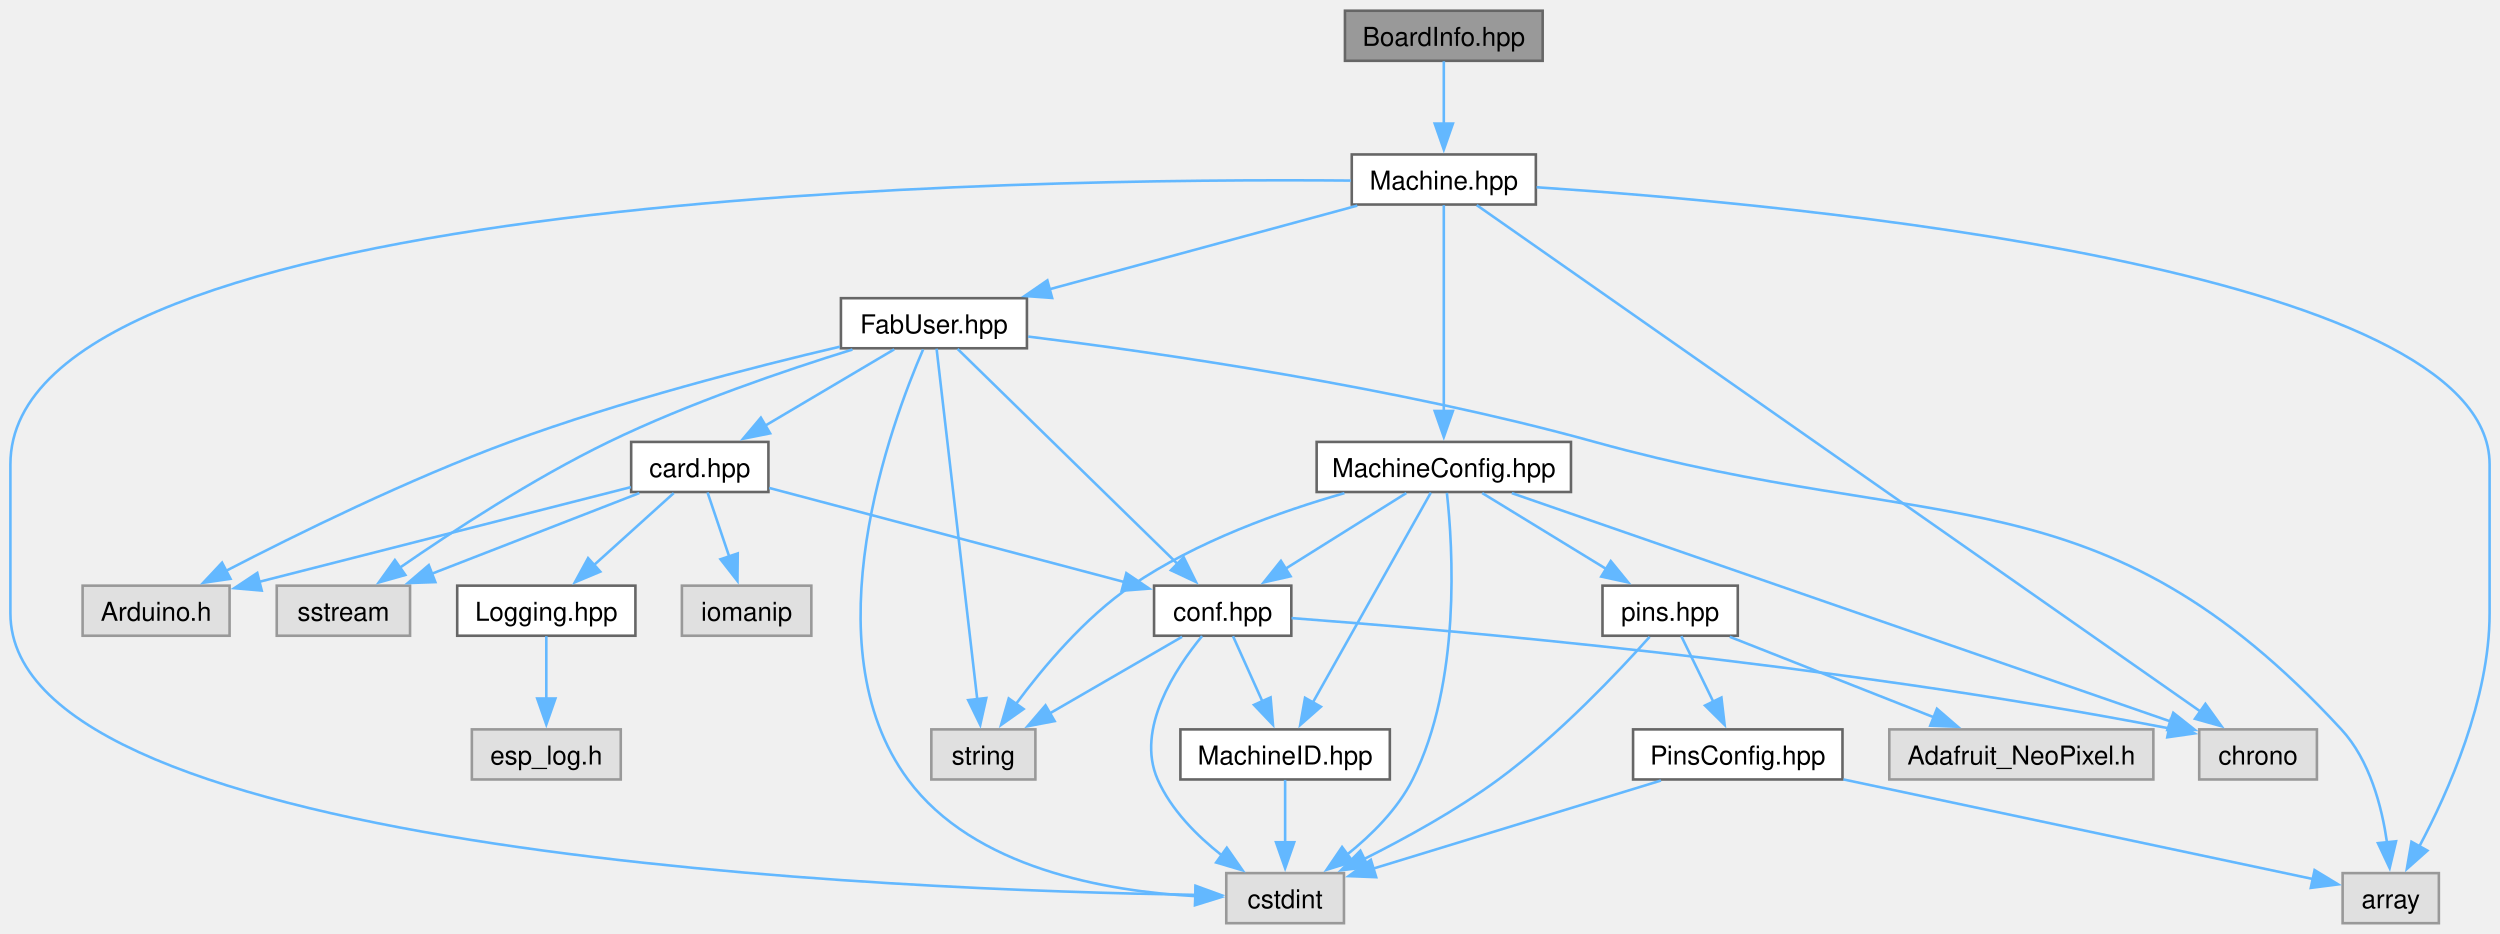
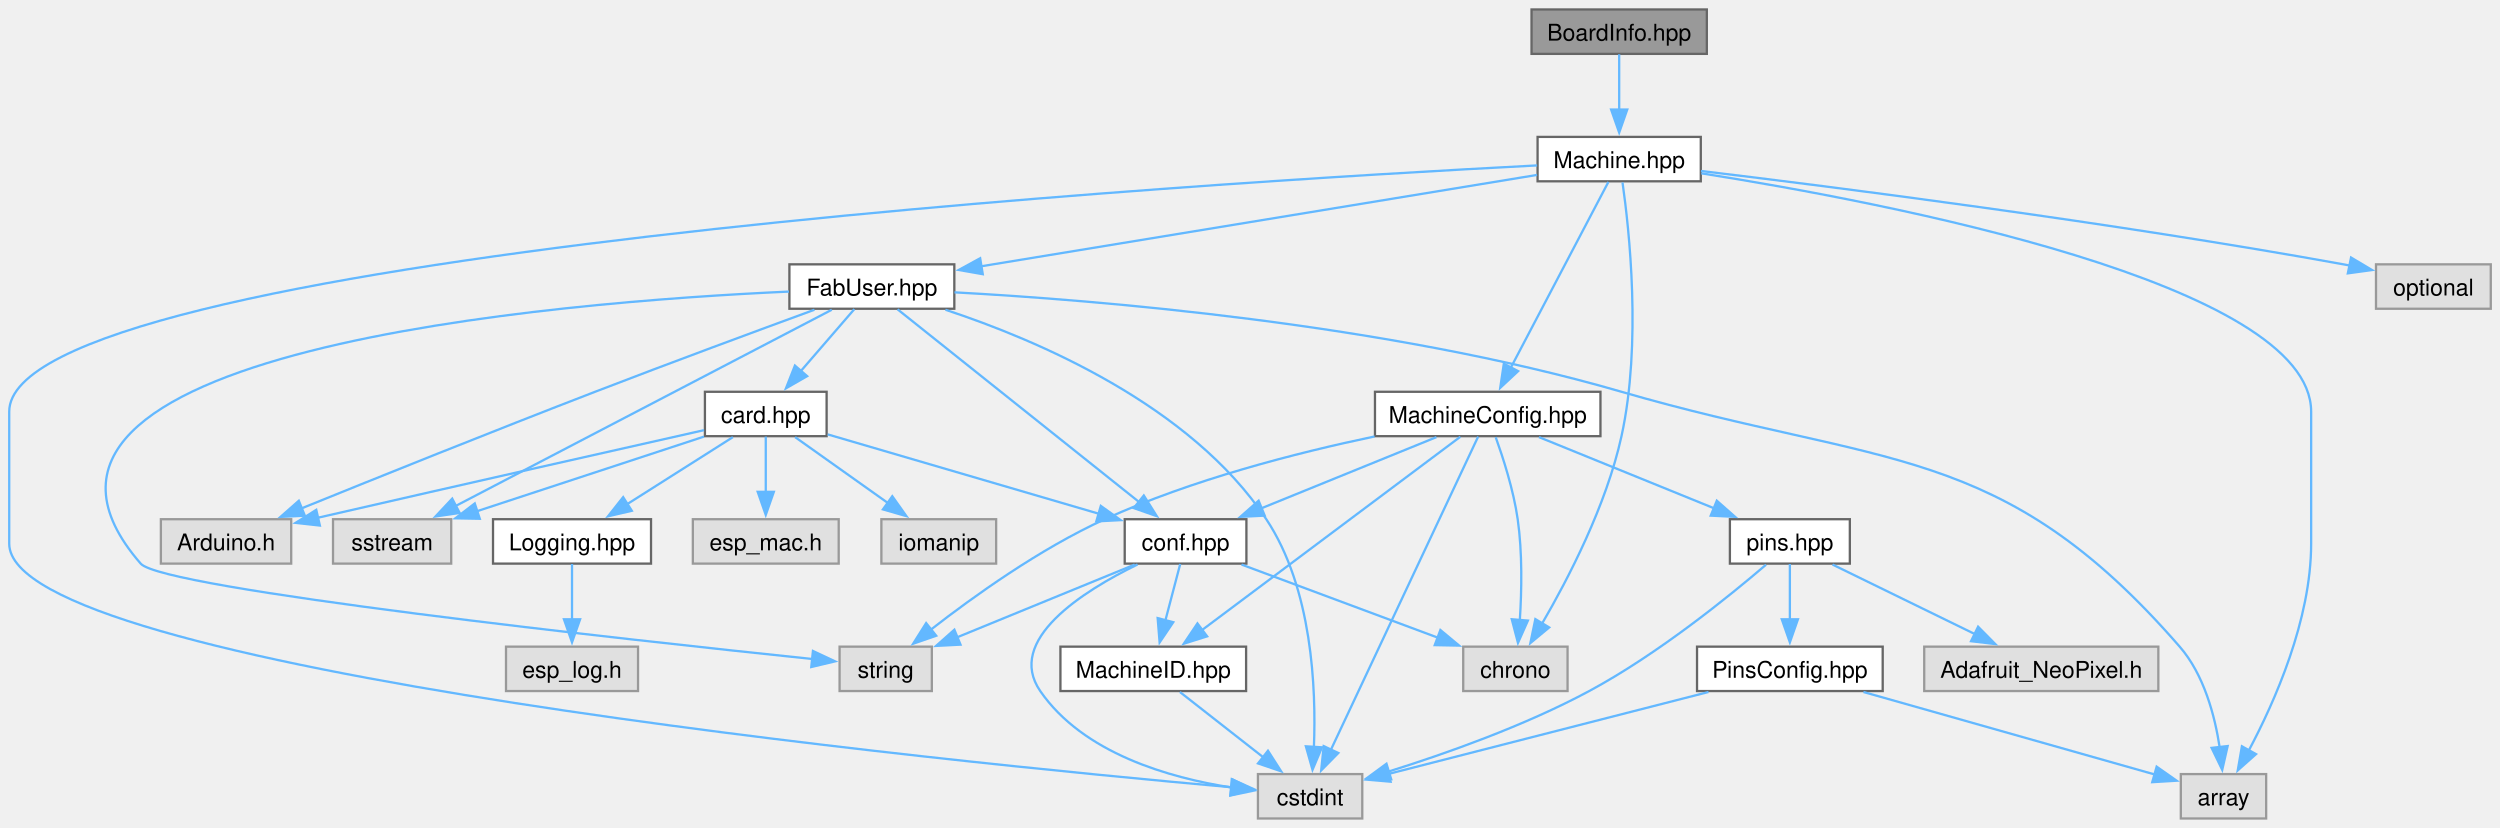
- <svg xmlns="http://www.w3.org/2000/svg" xmlns:xlink="http://www.w3.org/1999/xlink" width="961pt" height="359pt" viewBox="0.00 0.00 961.00 358.75">
+ <svg xmlns="http://www.w3.org/2000/svg" xmlns:xlink="http://www.w3.org/1999/xlink" width="1084pt" height="359pt" viewBox="0.00 0.00 1083.88 358.75">
  <g id="graph0" class="graph" transform="scale(1 1) rotate(0) translate(4 354.75)">
    <g id="Node000001" class="node">
      <g id="a_Node000001">
        <a xlink:title=" ">
-           <polygon fill="#999999" stroke="#666666" points="589,-350.75 513,-350.75 513,-331.5 589,-331.5 589,-350.75" />
-           <text text-anchor="middle" x="551" y="-337.25" font-family="Helvetica,sans-Serif" font-size="10.00">BoardInfo.hpp</text>
+           <polygon fill="#999999" stroke="#666666" points="736,-350.75 660,-350.75 660,-331.5 736,-331.5 736,-350.75" />
+           <text text-anchor="middle" x="698" y="-337.25" font-family="Helvetica,sans-Serif" font-size="10.00">BoardInfo.hpp</text>
        </a>
      </g>
    </g>
    <g id="Node000002" class="node">
      <g id="a_Node000002">
        <a xlink:href="_machine_8hpp.xhtml" target="_top" xlink:title=" ">
-           <polygon fill="white" stroke="#666666" points="586.38,-295.5 515.62,-295.5 515.62,-276.25 586.38,-276.25 586.38,-295.5" />
-           <text text-anchor="middle" x="551" y="-282" font-family="Helvetica,sans-Serif" font-size="10.00">Machine.hpp</text>
+           <polygon fill="white" stroke="#666666" points="733.38,-295.5 662.62,-295.5 662.62,-276.25 733.38,-276.25 733.38,-295.5" />
+           <text text-anchor="middle" x="698" y="-282" font-family="Helvetica,sans-Serif" font-size="10.00">Machine.hpp</text>
        </a>
      </g>
    </g>
    <g id="edge1_Node000001_Node000002" class="edge">
      <g id="a_edge1_Node000001_Node000002">
        <a xlink:title=" ">
-           <path fill="none" stroke="#63b8ff" d="M551,-331.33C551,-324.82 551,-315.67 551,-307.37" />
-           <polygon fill="#63b8ff" stroke="#63b8ff" points="554.5,-307.37 551,-297.37 547.5,-307.37 554.5,-307.37" />
+           <path fill="none" stroke="#63b8ff" d="M698,-331.33C698,-324.82 698,-315.67 698,-307.37" />
+           <polygon fill="#63b8ff" stroke="#63b8ff" points="701.5,-307.37 698,-297.37 694.5,-307.37 701.5,-307.37" />
        </a>
      </g>
    </g>
    <g id="Node000003" class="node">
      <g id="a_Node000003">
        <a xlink:href="_fab_user_8hpp.xhtml" target="_top" xlink:title=" ">
-           <polygon fill="white" stroke="#666666" points="390.75,-240.25 319.25,-240.25 319.25,-221 390.75,-221 390.75,-240.25" />
-           <text text-anchor="middle" x="355" y="-226.75" font-family="Helvetica,sans-Serif" font-size="10.00">FabUser.hpp</text>
+           <polygon fill="white" stroke="#666666" points="409.75,-240.25 338.25,-240.25 338.25,-221 409.75,-221 409.75,-240.25" />
+           <text text-anchor="middle" x="374" y="-226.75" font-family="Helvetica,sans-Serif" font-size="10.00">FabUser.hpp</text>
        </a>
      </g>
    </g>
    <g id="edge2_Node000002_Node000003" class="edge">
      <g id="a_edge2_Node000002_Node000003">
        <a xlink:title=" ">
-           <path fill="none" stroke="#63b8ff" d="M517.75,-275.84C485.09,-266.97 435.06,-253.37 399.09,-243.6" />
-           <polygon fill="#63b8ff" stroke="#63b8ff" points="400.44,-240.34 389.87,-241.1 398.6,-247.1 400.44,-240.34" />
+           <path fill="none" stroke="#63b8ff" d="M662.4,-279.02C603.78,-269.39 486.92,-250.18 421.38,-239.41" />
+           <polygon fill="#63b8ff" stroke="#63b8ff" points="422.08,-235.98 411.65,-237.81 420.95,-242.89 422.08,-235.98" />
        </a>
      </g>
    </g>
    <g id="Node000009" class="node">
      <g id="a_Node000009">
        <a xlink:title=" ">
-           <polygon fill="#e0e0e0" stroke="#999999" points="512.62,-19.25 467.38,-19.25 467.38,0 512.62,0 512.62,-19.25" />
-           <text text-anchor="middle" x="490" y="-5.75" font-family="Helvetica,sans-Serif" font-size="10.00">cstdint</text>
-         </a>
-       </g>
-     </g>
-     <g id="edge35_Node000002_Node000009" class="edge">
-       <g id="a_edge35_Node000002_Node000009">
-         <a xlink:title=" ">
-           <path fill="none" stroke="#63b8ff" d="M515.27,-285.46C393.17,-286.53 0,-281.79 0,-176.38 0,-176.38 0,-176.38 0,-119.12 0,-25.6 344.58,-12.63 455.82,-10.88" />
-           <polygon fill="#63b8ff" stroke="#63b8ff" points="455.56,-14.39 465.51,-10.75 455.46,-7.39 455.56,-14.39" />
+           <polygon fill="#e0e0e0" stroke="#999999" points="586.62,-19.25 541.38,-19.25 541.38,0 586.62,0 586.62,-19.25" />
+           <text text-anchor="middle" x="564" y="-5.75" font-family="Helvetica,sans-Serif" font-size="10.00">cstdint</text>
+         </a>
+       </g>
+     </g>
+     <g id="edge36_Node000002_Node000009" class="edge">
+       <g id="a_edge36_Node000002_Node000009">
+         <a xlink:title=" ">
+           <path fill="none" stroke="#63b8ff" d="M662.43,-283.14C520.19,-275.76 0,-244.13 0,-176.38 0,-176.38 0,-176.38 0,-119.12 0,-64.84 408.05,-24.41 529.99,-13.53" />
+           <polygon fill="#63b8ff" stroke="#63b8ff" points="530.03,-17.04 539.68,-12.68 529.42,-10.07 530.03,-17.04" />
        </a>
      </g>
    </g>
    <g id="Node000011" class="node">
      <g id="a_Node000011">
        <a xlink:title=" ">
-           <polygon fill="#e0e0e0" stroke="#999999" points="886.62,-74.5 841.38,-74.5 841.38,-55.25 886.62,-55.25 886.62,-74.5" />
-           <text text-anchor="middle" x="864" y="-61" font-family="Helvetica,sans-Serif" font-size="10.00">chrono</text>
-         </a>
-       </g>
-     </g>
-     <g id="edge34_Node000002_Node000011" class="edge">
-       <g id="a_edge34_Node000002_Node000011">
-         <a xlink:title=" ">
-           <path fill="none" stroke="#63b8ff" d="M563.66,-276.02C611.43,-242.59 781.19,-123.82 842.07,-81.22" />
-           <polygon fill="#63b8ff" stroke="#63b8ff" points="843.76,-84.31 849.94,-75.71 839.74,-78.57 843.76,-84.31" />
-         </a>
-       </g>
-     </g>
-     <g id="Node000015" class="node">
-       <g id="a_Node000015">
-         <a xlink:title=" ">
-           <polygon fill="#e0e0e0" stroke="#999999" points="933.5,-19.25 896.5,-19.25 896.5,0 933.5,0 933.5,-19.25" />
-           <text text-anchor="middle" x="915" y="-5.75" font-family="Helvetica,sans-Serif" font-size="10.00">array</text>
-         </a>
-       </g>
-     </g>
-     <g id="edge33_Node000002_Node000015" class="edge">
-       <g id="a_edge33_Node000002_Node000015">
-         <a xlink:title=" ">
-           <path fill="none" stroke="#63b8ff" d="M586.67,-282.89C685.06,-276.43 953,-251.92 953,-176.38 953,-176.38 953,-176.38 953,-119.12 953,-86.13 937.16,-50.51 925.93,-29.41" />
-           <polygon fill="#63b8ff" stroke="#63b8ff" points="929.1,-27.9 921.18,-20.86 922.98,-31.3 929.1,-27.9" />
+           <polygon fill="#e0e0e0" stroke="#999999" points="675.62,-74.5 630.38,-74.5 630.38,-55.25 675.62,-55.25 675.62,-74.5" />
+           <text text-anchor="middle" x="653" y="-61" font-family="Helvetica,sans-Serif" font-size="10.00">chrono</text>
+         </a>
+       </g>
+     </g>
+     <g id="edge35_Node000002_Node000011" class="edge">
+       <g id="a_edge35_Node000002_Node000011">
+         <a xlink:title=" ">
+           <path fill="none" stroke="#63b8ff" d="M699.44,-275.77C702.32,-255.64 707.81,-205.95 699,-165.75 692.41,-135.68 675.87,-103.87 664.53,-84.44" />
+           <polygon fill="#63b8ff" stroke="#63b8ff" points="667.65,-82.83 659.5,-76.06 661.65,-86.44 667.65,-82.83" />
        </a>
      </g>
    </g>
    <g id="Node000016" class="node">
      <g id="a_Node000016">
+         <a xlink:title=" ">
+           <polygon fill="#e0e0e0" stroke="#999999" points="978.5,-19.25 941.5,-19.25 941.5,0 978.5,0 978.5,-19.25" />
+           <text text-anchor="middle" x="960" y="-5.75" font-family="Helvetica,sans-Serif" font-size="10.00">array</text>
+         </a>
+       </g>
+     </g>
+     <g id="edge34_Node000002_Node000016" class="edge">
+       <g id="a_edge34_Node000002_Node000016">
+         <a xlink:title=" ">
+           <path fill="none" stroke="#63b8ff" d="M733.59,-279.71C813.06,-267.18 998,-232.04 998,-176.38 998,-176.38 998,-176.38 998,-119.12 998,-86.13 982.16,-50.51 970.93,-29.41" />
+           <polygon fill="#63b8ff" stroke="#63b8ff" points="974.1,-27.9 966.18,-20.86 967.98,-31.3 974.1,-27.9" />
+         </a>
+       </g>
+     </g>
+     <g id="Node000017" class="node">
+       <g id="a_Node000017">
        <a xlink:href="_machine_config_8hpp.xhtml" target="_top" xlink:title=" ">
-           <polygon fill="white" stroke="#666666" points="599.88,-185 502.12,-185 502.12,-165.75 599.88,-165.75 599.88,-185" />
-           <text text-anchor="middle" x="551" y="-171.5" font-family="Helvetica,sans-Serif" font-size="10.00">MachineConfig.hpp</text>
-         </a>
-       </g>
-     </g>
-     <g id="edge21_Node000002_Node000016" class="edge">
-       <g id="a_edge21_Node000002_Node000016">
-         <a xlink:title=" ">
-           <path fill="none" stroke="#63b8ff" d="M551,-276C551,-258.75 551,-220.33 551,-196.56" />
-           <polygon fill="#63b8ff" stroke="#63b8ff" points="554.5,-196.89 551,-186.89 547.5,-196.89 554.5,-196.89" />
+           <polygon fill="white" stroke="#666666" points="689.88,-185 592.12,-185 592.12,-165.75 689.88,-165.75 689.88,-185" />
+           <text text-anchor="middle" x="641" y="-171.5" font-family="Helvetica,sans-Serif" font-size="10.00">MachineConfig.hpp</text>
+         </a>
+       </g>
+     </g>
+     <g id="edge22_Node000002_Node000017" class="edge">
+       <g id="a_edge22_Node000002_Node000017">
+         <a xlink:title=" ">
+           <path fill="none" stroke="#63b8ff" d="M693.34,-276C684.11,-258.43 663.35,-218.91 650.92,-195.27" />
+           <polygon fill="#63b8ff" stroke="#63b8ff" points="654.18,-193.94 646.43,-186.72 647.99,-197.2 654.18,-193.94" />
+         </a>
+       </g>
+     </g>
+     <g id="Node000021" class="node">
+       <g id="a_Node000021">
+         <a xlink:title=" ">
+           <polygon fill="#e0e0e0" stroke="#999999" points="1075.88,-240.25 1026.12,-240.25 1026.12,-221 1075.88,-221 1075.88,-240.25" />
+           <text text-anchor="middle" x="1051" y="-226.75" font-family="Helvetica,sans-Serif" font-size="10.00">optional</text>
+         </a>
+       </g>
+     </g>
+     <g id="edge37_Node000002_Node000021" class="edge">
+       <g id="a_edge37_Node000002_Node000021">
+         <a xlink:title=" ">
+           <path fill="none" stroke="#63b8ff" d="M733.46,-280.73C791.78,-273.72 911.5,-258.48 1012,-240.25 1012.99,-240.07 1013.98,-239.89 1014.99,-239.69" />
+           <polygon fill="#63b8ff" stroke="#63b8ff" points="1015.3,-243.2 1024.4,-237.78 1013.9,-236.34 1015.3,-243.2" />
        </a>
      </g>
    </g>
    <g id="Node000004" class="node">
      <g id="a_Node000004">
        <a xlink:title=" ">
-           <polygon fill="#e0e0e0" stroke="#999999" points="84.25,-129.75 27.75,-129.75 27.75,-110.5 84.25,-110.5 84.25,-129.75" />
-           <text text-anchor="middle" x="56" y="-116.25" font-family="Helvetica,sans-Serif" font-size="10.00">Arduino.h</text>
+           <polygon fill="#e0e0e0" stroke="#999999" points="122.25,-129.75 65.75,-129.75 65.75,-110.5 122.25,-110.5 122.25,-129.75" />
+           <text text-anchor="middle" x="94" y="-116.25" font-family="Helvetica,sans-Serif" font-size="10.00">Arduino.h</text>
        </a>
      </g>
    </g>
    <g id="edge3_Node000003_Node000004" class="edge">
      <g id="a_edge3_Node000003_Node000004">
        <a xlink:title=" ">
-           <path fill="none" stroke="#63b8ff" d="M318.83,-221.61C285.42,-213.77 234.67,-200.73 192,-185 153.06,-170.65 110,-149.47 82.98,-135.49" />
-           <polygon fill="#63b8ff" stroke="#63b8ff" points="84.6,-132.38 74.11,-130.86 81.36,-138.59 84.6,-132.38" />
+           <path fill="none" stroke="#63b8ff" d="M349.11,-220.57C324.8,-211.67 286.77,-197.63 254,-185 209.81,-167.97 159.08,-147.57 126.8,-134.48" />
+           <polygon fill="#63b8ff" stroke="#63b8ff" points="128.18,-131.27 117.6,-130.75 125.55,-137.75 128.18,-131.27" />
        </a>
      </g>
    </g>
    <g id="Node000005" class="node">
      <g id="a_Node000005">
        <a xlink:href="card_8hpp.xhtml" target="_top" xlink:title=" ">
-           <polygon fill="white" stroke="#666666" points="291.38,-185 238.62,-185 238.62,-165.75 291.38,-165.75 291.38,-185" />
-           <text text-anchor="middle" x="265" y="-171.5" font-family="Helvetica,sans-Serif" font-size="10.00">card.hpp</text>
+           <polygon fill="white" stroke="#666666" points="354.38,-185 301.62,-185 301.62,-165.75 354.38,-165.75 354.38,-185" />
+           <text text-anchor="middle" x="328" y="-171.5" font-family="Helvetica,sans-Serif" font-size="10.00">card.hpp</text>
        </a>
      </g>
    </g>
    <g id="edge4_Node000003_Node000005" class="edge">
      <g id="a_edge4_Node000003_Node000005">
        <a xlink:title=" ">
-           <path fill="none" stroke="#63b8ff" d="M339.73,-220.59C326.16,-212.56 306.05,-200.66 290.1,-191.23" />
-           <polygon fill="#63b8ff" stroke="#63b8ff" points="292.03,-188.3 281.64,-186.22 288.47,-194.33 292.03,-188.3" />
+           <path fill="none" stroke="#63b8ff" d="M366.4,-220.83C360.12,-213.55 350.99,-202.98 343.2,-193.98" />
+           <polygon fill="#63b8ff" stroke="#63b8ff" points="345.94,-191.78 336.75,-186.5 340.64,-196.36 345.94,-191.78" />
        </a>
      </g>
    </g>
    <g id="Node000006" class="node">
      <g id="a_Node000006">
        <a xlink:title=" ">
-           <polygon fill="#e0e0e0" stroke="#999999" points="153.62,-129.75 102.38,-129.75 102.38,-110.5 153.62,-110.5 153.62,-129.75" />
-           <text text-anchor="middle" x="128" y="-116.25" font-family="Helvetica,sans-Serif" font-size="10.00">sstream</text>
-         </a>
-       </g>
-     </g>
-     <g id="edge19_Node000003_Node000006" class="edge">
-       <g id="a_edge19_Node000003_Node000006">
-         <a xlink:title=" ">
-           <path fill="none" stroke="#63b8ff" d="M323.68,-220.52C297.92,-212.55 260.79,-199.92 230,-185 200.89,-170.89 169.68,-150.48 149.56,-136.56" />
-           <polygon fill="#63b8ff" stroke="#63b8ff" points="151.81,-133.86 141.61,-130.98 147.79,-139.59 151.81,-133.86" />
+           <polygon fill="#e0e0e0" stroke="#999999" points="191.62,-129.75 140.38,-129.75 140.38,-110.5 191.62,-110.5 191.62,-129.75" />
+           <text text-anchor="middle" x="166" y="-116.25" font-family="Helvetica,sans-Serif" font-size="10.00">sstream</text>
+         </a>
+       </g>
+     </g>
+     <g id="edge20_Node000003_Node000006" class="edge">
+       <g id="a_edge20_Node000003_Node000006">
+         <a xlink:title=" ">
+           <path fill="none" stroke="#63b8ff" d="M356.62,-220.56C320.53,-201.73 237.18,-158.26 193.63,-135.54" />
+           <polygon fill="#63b8ff" stroke="#63b8ff" points="195.3,-132.46 184.81,-130.94 192.06,-138.67 195.3,-132.46" />
        </a>
      </g>
    </g>
    <g id="Node000008" class="node">
      <g id="a_Node000008">
        <a xlink:href="conf_8hpp.xhtml" target="_top" xlink:title=" ">
-           <polygon fill="white" stroke="#666666" points="492.38,-129.75 439.62,-129.75 439.62,-110.5 492.38,-110.5 492.38,-129.75" />
-           <text text-anchor="middle" x="466" y="-116.25" font-family="Helvetica,sans-Serif" font-size="10.00">conf.hpp</text>
-         </a>
-       </g>
-     </g>
-     <g id="edge16_Node000003_Node000008" class="edge">
-       <g id="a_edge16_Node000003_Node000008">
-         <a xlink:title=" ">
-           <path fill="none" stroke="#63b8ff" d="M364.08,-220.75C382.54,-202.71 424.7,-161.5 448.61,-138.13" />
-           <polygon fill="#63b8ff" stroke="#63b8ff" points="451,-140.68 455.71,-131.18 446.11,-135.67 451,-140.68" />
-         </a>
-       </g>
-     </g>
-     <g id="edge18_Node000003_Node000009" class="edge">
-       <g id="a_edge18_Node000003_Node000009">
-         <a xlink:title=" ">
-           <path fill="none" stroke="#63b8ff" d="M350.83,-220.52C338.73,-192.61 306.81,-106.96 345,-55.25 370.26,-21.04 421.34,-12.23 455.62,-10.39" />
-           <polygon fill="#63b8ff" stroke="#63b8ff" points="455.59,-13.89 465.46,-10.05 455.35,-6.9 455.59,-13.89" />
+           <polygon fill="white" stroke="#666666" points="536.38,-129.75 483.62,-129.75 483.62,-110.5 536.38,-110.5 536.38,-129.75" />
+           <text text-anchor="middle" x="510" y="-116.25" font-family="Helvetica,sans-Serif" font-size="10.00">conf.hpp</text>
+         </a>
+       </g>
+     </g>
+     <g id="edge17_Node000003_Node000008" class="edge">
+       <g id="a_edge17_Node000003_Node000008">
+         <a xlink:title=" ">
+           <path fill="none" stroke="#63b8ff" d="M385.13,-220.75C408.04,-202.47 460.77,-160.4 489.84,-137.21" />
+           <polygon fill="#63b8ff" stroke="#63b8ff" points="491.9,-140.04 497.53,-131.07 487.53,-134.57 491.9,-140.04" />
+         </a>
+       </g>
+     </g>
+     <g id="edge19_Node000003_Node000009" class="edge">
+       <g id="a_edge19_Node000003_Node000009">
+         <a xlink:title=" ">
+           <path fill="none" stroke="#63b8ff" d="M405.89,-220.56C445.56,-207.48 512.07,-179.28 545,-129.75 564.94,-99.75 566.66,-56.28 565.65,-30.99" />
+           <polygon fill="#63b8ff" stroke="#63b8ff" points="569.15,-30.86 565.04,-21.1 562.16,-31.29 569.15,-30.86" />
        </a>
      </g>
    </g>
    <g id="Node000010" class="node">
      <g id="a_Node000010">
        <a xlink:title=" ">
-           <polygon fill="#e0e0e0" stroke="#999999" points="394,-74.5 354,-74.5 354,-55.25 394,-55.25 394,-74.5" />
-           <text text-anchor="middle" x="374" y="-61" font-family="Helvetica,sans-Serif" font-size="10.00">string</text>
-         </a>
-       </g>
-     </g>
-     <g id="edge20_Node000003_Node000010" class="edge">
-       <g id="a_edge20_Node000003_Node000010">
-         <a xlink:title=" ">
-           <path fill="none" stroke="#63b8ff" d="M356.02,-220.82C358.96,-195.5 367.49,-122 371.65,-86.09" />
-           <polygon fill="#63b8ff" stroke="#63b8ff" points="375.12,-86.56 372.8,-76.23 368.17,-85.76 375.12,-86.56" />
-         </a>
-       </g>
-     </g>
-     <g id="edge17_Node000003_Node000015" class="edge">
-       <g id="a_edge17_Node000003_Node000015">
-         <a xlink:title=" ">
-           <path fill="none" stroke="#63b8ff" d="M391.24,-225.5C440.97,-219.34 532.85,-206.13 609,-185 740.71,-148.45 803.21,-174.86 896,-74.5 906.94,-62.66 911.6,-44.79 913.58,-30.95" />
-           <polygon fill="#63b8ff" stroke="#63b8ff" points="917.04,-31.49 914.58,-21.18 910.08,-30.77 917.04,-31.49" />
+           <polygon fill="#e0e0e0" stroke="#999999" points="400,-74.5 360,-74.5 360,-55.25 400,-55.25 400,-74.5" />
+           <text text-anchor="middle" x="380" y="-61" font-family="Helvetica,sans-Serif" font-size="10.00">string</text>
+         </a>
+       </g>
+     </g>
+     <g id="edge21_Node000003_Node000010" class="edge">
+       <g id="a_edge21_Node000003_Node000010">
+         <a xlink:title=" ">
+           <path fill="none" stroke="#63b8ff" d="M338.06,-228.44C239.27,-223.97 -23.82,-203.25 57,-110.5 66.55,-99.54 268.81,-77.43 348.31,-69.13" />
+           <polygon fill="#63b8ff" stroke="#63b8ff" points="348.45,-72.63 358.04,-68.12 347.73,-65.67 348.45,-72.63" />
+         </a>
+       </g>
+     </g>
+     <g id="edge18_Node000003_Node000016" class="edge">
+       <g id="a_edge18_Node000003_Node000016">
+         <a xlink:title=" ">
+           <path fill="none" stroke="#63b8ff" d="M409.81,-228.11C470.45,-224.81 596.72,-214.68 699,-185 812.55,-152.05 863.41,-163.72 941,-74.5 951.58,-62.34 956.27,-44.49 958.35,-30.75" />
+           <polygon fill="#63b8ff" stroke="#63b8ff" points="961.8,-31.4 959.45,-21.07 954.84,-30.61 961.8,-31.4" />
        </a>
      </g>
    </g>
    <g id="edge7_Node000005_Node000004" class="edge">
      <g id="a_edge7_Node000005_Node000004">
        <a xlink:title=" ">
-           <path fill="none" stroke="#63b8ff" d="M238.53,-167.63C202.41,-158.43 137.39,-141.86 95.49,-131.19" />
-           <polygon fill="#63b8ff" stroke="#63b8ff" points="96.61,-127.86 86.06,-128.78 94.89,-134.64 96.61,-127.86" />
+           <path fill="none" stroke="#63b8ff" d="M301.22,-168.36C265.31,-160.29 199.28,-145.41 133.63,-130.35" />
+           <polygon fill="#63b8ff" stroke="#63b8ff" points="134.68,-127 124.15,-128.17 133.12,-133.82 134.68,-127" />
        </a>
      </g>
    </g>
    <g id="edge5_Node000005_Node000006" class="edge">
      <g id="a_edge5_Node000005_Node000006">
        <a xlink:title=" ">
-           <path fill="none" stroke="#63b8ff" d="M241.76,-165.34C219.81,-156.81 186.65,-143.92 161.79,-134.26" />
-           <polygon fill="#63b8ff" stroke="#63b8ff" points="163.35,-131.11 152.76,-130.75 160.82,-137.64 163.35,-131.11" />
+           <path fill="none" stroke="#63b8ff" d="M301.25,-165.58C274.39,-156.75 232.82,-143.09 202.85,-133.24" />
+           <polygon fill="#63b8ff" stroke="#63b8ff" points="204.02,-129.94 193.42,-130.14 201.83,-136.59 204.02,-129.94" />
        </a>
      </g>
    </g>
    <g id="Node000007" class="node">
      <g id="a_Node000007">
        <a xlink:title=" ">
-           <polygon fill="#e0e0e0" stroke="#999999" points="307.88,-129.75 258.12,-129.75 258.12,-110.5 307.88,-110.5 307.88,-129.75" />
-           <text text-anchor="middle" x="283" y="-116.25" font-family="Helvetica,sans-Serif" font-size="10.00">iomanip</text>
+           <polygon fill="#e0e0e0" stroke="#999999" points="427.88,-129.75 378.12,-129.75 378.12,-110.5 427.88,-110.5 427.88,-129.75" />
+           <text text-anchor="middle" x="403" y="-116.25" font-family="Helvetica,sans-Serif" font-size="10.00">iomanip</text>
        </a>
      </g>
    </g>
    <g id="edge6_Node000005_Node000007" class="edge">
      <g id="a_edge6_Node000005_Node000007">
        <a xlink:title=" ">
-           <path fill="none" stroke="#63b8ff" d="M267.97,-165.58C270.25,-158.84 273.49,-149.27 276.37,-140.74" />
-           <polygon fill="#63b8ff" stroke="#63b8ff" points="279.59,-142.14 279.48,-131.54 272.96,-139.9 279.59,-142.14" />
+           <path fill="none" stroke="#63b8ff" d="M340.72,-165.34C351.71,-157.54 367.84,-146.09 380.93,-136.79" />
+           <polygon fill="#63b8ff" stroke="#63b8ff" points="382.85,-139.72 388.98,-131.08 378.8,-134.01 382.85,-139.72" />
        </a>
      </g>
    </g>
    <g id="edge8_Node000005_Node000008" class="edge">
      <g id="a_edge8_Node000005_Node000008">
        <a xlink:title=" ">
-           <path fill="none" stroke="#63b8ff" d="M291.69,-167.3C326.68,-158.03 388.27,-141.72 428.09,-131.17" />
-           <polygon fill="#63b8ff" stroke="#63b8ff" points="428.97,-134.56 437.74,-128.61 427.17,-127.79 428.97,-134.56" />
+           <path fill="none" stroke="#63b8ff" d="M354.85,-166.52C385.99,-157.41 437.52,-142.33 472.58,-132.07" />
+           <polygon fill="#63b8ff" stroke="#63b8ff" points="473.26,-135.52 481.88,-129.35 471.3,-128.8 473.26,-135.52" />
        </a>
      </g>
    </g>
    <g id="Node000013" class="node">
      <g id="a_Node000013">
        <a xlink:href="_logging_8hpp.xhtml" target="_top" xlink:title=" ">
-           <polygon fill="white" stroke="#666666" points="240.25,-129.75 171.75,-129.75 171.75,-110.5 240.25,-110.5 240.25,-129.75" />
-           <text text-anchor="middle" x="206" y="-116.25" font-family="Helvetica,sans-Serif" font-size="10.00">Logging.hpp</text>
+           <polygon fill="white" stroke="#666666" points="278.25,-129.75 209.75,-129.75 209.75,-110.5 278.25,-110.5 278.25,-129.75" />
+           <text text-anchor="middle" x="244" y="-116.25" font-family="Helvetica,sans-Serif" font-size="10.00">Logging.hpp</text>
        </a>
      </g>
    </g>
    <g id="edge14_Node000005_Node000013" class="edge">
      <g id="a_edge14_Node000005_Node000013">
        <a xlink:title=" ">
-           <path fill="none" stroke="#63b8ff" d="M254.99,-165.34C246.63,-157.8 234.5,-146.85 224.4,-137.73" />
-           <polygon fill="#63b8ff" stroke="#63b8ff" points="226.75,-135.14 216.98,-131.04 222.06,-140.34 226.75,-135.14" />
+           <path fill="none" stroke="#63b8ff" d="M313.75,-165.34C301.2,-157.39 282.67,-145.64 267.86,-136.25" />
+           <polygon fill="#63b8ff" stroke="#63b8ff" points="269.92,-133.41 259.6,-131.01 266.17,-139.32 269.92,-133.41" />
+         </a>
+       </g>
+     </g>
+     <g id="Node000015" class="node">
+       <g id="a_Node000015">
+         <a xlink:title=" ">
+           <polygon fill="#e0e0e0" stroke="#999999" points="359.62,-129.75 296.38,-129.75 296.38,-110.5 359.62,-110.5 359.62,-129.75" />
+           <text text-anchor="middle" x="328" y="-116.25" font-family="Helvetica,sans-Serif" font-size="10.00">esp_mac.h</text>
+         </a>
+       </g>
+     </g>
+     <g id="edge16_Node000005_Node000015" class="edge">
+       <g id="a_edge16_Node000005_Node000015">
+         <a xlink:title=" ">
+           <path fill="none" stroke="#63b8ff" d="M328,-165.58C328,-159.07 328,-149.92 328,-141.62" />
+           <polygon fill="#63b8ff" stroke="#63b8ff" points="331.5,-141.62 328,-131.62 324.5,-141.62 331.5,-141.62" />
        </a>
      </g>
    </g>
    <g id="edge9_Node000008_Node000009" class="edge">
      <g id="a_edge9_Node000008_Node000009">
        <a xlink:title=" ">
-           <path fill="none" stroke="#63b8ff" d="M458.07,-110.35C447.87,-97.95 432.43,-74.64 441,-55.25 446.16,-43.57 456.06,-33.63 465.62,-26.11" />
-           <polygon fill="#63b8ff" stroke="#63b8ff" points="467.58,-29.01 473.64,-20.32 463.49,-23.33 467.58,-29.01" />
+           <path fill="none" stroke="#63b8ff" d="M489.19,-110.13C465.47,-98.56 431.8,-77.31 447,-55.25 465.56,-28.31 502.74,-17.62 530.22,-13.39" />
+           <polygon fill="#63b8ff" stroke="#63b8ff" points="530.36,-16.9 539.83,-12.14 529.46,-9.96 530.36,-16.9" />
        </a>
      </g>
    </g>
    <g id="edge10_Node000008_Node000010" class="edge">
      <g id="a_edge10_Node000008_Node000010">
        <a xlink:title=" ">
-           <path fill="none" stroke="#63b8ff" d="M450.39,-110.09C436.38,-101.98 415.57,-89.93 399.2,-80.46" />
-           <polygon fill="#63b8ff" stroke="#63b8ff" points="401.4,-77.69 390.99,-75.71 397.89,-83.75 401.4,-77.69" />
+           <path fill="none" stroke="#63b8ff" d="M487.95,-110.09C466.81,-101.43 434.71,-88.28 411,-78.57" />
+           <polygon fill="#63b8ff" stroke="#63b8ff" points="412.43,-75.37 401.84,-74.82 409.77,-81.85 412.43,-75.37" />
        </a>
      </g>
    </g>
    <g id="edge11_Node000008_Node000011" class="edge">
      <g id="a_edge11_Node000008_Node000011">
        <a xlink:title=" ">
-           <path fill="none" stroke="#63b8ff" d="M492.47,-117.28C551.49,-112.87 698.45,-100.3 830.01,-74.85" />
-           <polygon fill="#63b8ff" stroke="#63b8ff" points="830.45,-78.33 839.58,-72.96 829.1,-71.46 830.45,-78.33" />
+           <path fill="none" stroke="#63b8ff" d="M534.26,-110.09C557.69,-101.37 593.36,-88.08 619.49,-78.35" />
+           <polygon fill="#63b8ff" stroke="#63b8ff" points="620.48,-81.72 628.63,-74.95 618.03,-75.16 620.48,-81.72" />
        </a>
      </g>
    </g>
    <g id="Node000012" class="node">
      <g id="a_Node000012">
        <a xlink:href="_machine_i_d_8hpp.xhtml" target="_top" xlink:title=" ">
-           <polygon fill="white" stroke="#666666" points="530.25,-74.5 449.75,-74.5 449.75,-55.25 530.25,-55.25 530.25,-74.5" />
-           <text text-anchor="middle" x="490" y="-61" font-family="Helvetica,sans-Serif" font-size="10.00">MachineID.hpp</text>
+           <polygon fill="white" stroke="#666666" points="536.25,-74.5 455.75,-74.5 455.75,-55.25 536.25,-55.25 536.25,-74.5" />
+           <text text-anchor="middle" x="496" y="-61" font-family="Helvetica,sans-Serif" font-size="10.00">MachineID.hpp</text>
        </a>
      </g>
    </g>
    <g id="edge12_Node000008_Node000012" class="edge">
      <g id="a_edge12_Node000008_Node000012">
        <a xlink:title=" ">
-           <path fill="none" stroke="#63b8ff" d="M469.96,-110.33C473.04,-103.51 477.41,-93.81 481.29,-85.2" />
-           <polygon fill="#63b8ff" stroke="#63b8ff" points="484.41,-86.79 485.33,-76.24 478.03,-83.92 484.41,-86.79" />
+           <path fill="none" stroke="#63b8ff" d="M507.69,-110.33C505.94,-103.67 503.46,-94.24 501.23,-85.78" />
+           <polygon fill="#63b8ff" stroke="#63b8ff" points="504.67,-85.1 498.75,-76.32 497.9,-86.88 504.67,-85.1" />
        </a>
      </g>
    </g>
    <g id="edge13_Node000012_Node000009" class="edge">
      <g id="a_edge13_Node000012_Node000009">
        <a xlink:title=" ">
-           <path fill="none" stroke="#63b8ff" d="M490,-55.08C490,-48.57 490,-39.42 490,-31.12" />
-           <polygon fill="#63b8ff" stroke="#63b8ff" points="493.5,-31.12 490,-21.12 486.5,-31.12 493.5,-31.12" />
+           <path fill="none" stroke="#63b8ff" d="M507.54,-54.84C517.46,-47.07 532.01,-35.67 543.86,-26.4" />
+           <polygon fill="#63b8ff" stroke="#63b8ff" points="545.73,-29.38 551.44,-20.46 541.41,-23.87 545.73,-29.38" />
        </a>
      </g>
    </g>
    <g id="Node000014" class="node">
      <g id="a_Node000014">
        <a xlink:title=" ">
-           <polygon fill="#e0e0e0" stroke="#999999" points="234.62,-74.5 177.38,-74.5 177.38,-55.25 234.62,-55.25 234.62,-74.5" />
-           <text text-anchor="middle" x="206" y="-61" font-family="Helvetica,sans-Serif" font-size="10.00">esp_log.h</text>
+           <polygon fill="#e0e0e0" stroke="#999999" points="272.62,-74.5 215.38,-74.5 215.38,-55.25 272.62,-55.25 272.62,-74.5" />
+           <text text-anchor="middle" x="244" y="-61" font-family="Helvetica,sans-Serif" font-size="10.00">esp_log.h</text>
        </a>
      </g>
    </g>
    <g id="edge15_Node000013_Node000014" class="edge">
      <g id="a_edge15_Node000013_Node000014">
        <a xlink:title=" ">
-           <path fill="none" stroke="#63b8ff" d="M206,-110.33C206,-103.82 206,-94.67 206,-86.37" />
-           <polygon fill="#63b8ff" stroke="#63b8ff" points="209.5,-86.37 206,-76.37 202.5,-86.37 209.5,-86.37" />
-         </a>
-       </g>
-     </g>
-     <g id="edge32_Node000016_Node000008" class="edge">
-       <g id="a_edge32_Node000016_Node000008">
-         <a xlink:title=" ">
-           <path fill="none" stroke="#63b8ff" d="M536.58,-165.34C523.88,-157.39 505.13,-145.64 490.14,-136.25" />
-           <polygon fill="#63b8ff" stroke="#63b8ff" points="492.1,-133.35 481.77,-131.01 488.39,-139.28 492.1,-133.35" />
-         </a>
-       </g>
-     </g>
-     <g id="edge23_Node000016_Node000009" class="edge">
-       <g id="a_edge23_Node000016_Node000009">
-         <a xlink:title=" ">
-           <path fill="none" stroke="#63b8ff" d="M552.18,-165.41C554.47,-144.72 557.78,-92.57 539,-55.25 533.26,-43.84 523.28,-33.94 513.83,-26.38" />
-           <polygon fill="#63b8ff" stroke="#63b8ff" points="516.05,-23.67 505.93,-20.53 511.89,-29.29 516.05,-23.67" />
-         </a>
-       </g>
-     </g>
-     <g id="edge24_Node000016_Node000010" class="edge">
-       <g id="a_edge24_Node000016_Node000010">
-         <a xlink:title=" ">
-           <path fill="none" stroke="#63b8ff" d="M512.8,-165.31C488.03,-158.24 455.87,-146.73 431,-129.75 413.02,-117.48 396.96,-98.34 386.5,-84.21" />
-           <polygon fill="#63b8ff" stroke="#63b8ff" points="389.46,-82.33 380.81,-76.21 383.76,-86.39 389.46,-82.33" />
-         </a>
-       </g>
-     </g>
-     <g id="edge22_Node000016_Node000011" class="edge">
-       <g id="a_edge22_Node000016_Node000011">
-         <a xlink:title=" ">
-           <path fill="none" stroke="#63b8ff" d="M577.15,-165.31C633.72,-145.7 767.43,-99.35 830.27,-77.57" />
-           <polygon fill="#63b8ff" stroke="#63b8ff" points="831.41,-80.88 839.71,-74.3 829.12,-74.26 831.41,-80.88" />
-         </a>
-       </g>
-     </g>
-     <g id="edge31_Node000016_Node000012" class="edge">
-       <g id="a_edge31_Node000016_Node000012">
-         <a xlink:title=" ">
-           <path fill="none" stroke="#63b8ff" d="M546.01,-165.5C536.13,-147.93 513.91,-108.41 500.62,-84.77" />
-           <polygon fill="#63b8ff" stroke="#63b8ff" points="503.75,-83.2 495.8,-76.2 497.65,-86.63 503.75,-83.2" />
-         </a>
-       </g>
-     </g>
-     <g id="Node000017" class="node">
-       <g id="a_Node000017">
-         <a xlink:href="pins_8hpp.xhtml" target="_top" xlink:title=" ">
-           <polygon fill="white" stroke="#666666" points="664,-129.75 612,-129.75 612,-110.5 664,-110.5 664,-129.75" />
-           <text text-anchor="middle" x="638" y="-116.25" font-family="Helvetica,sans-Serif" font-size="10.00">pins.hpp</text>
-         </a>
-       </g>
-     </g>
-     <g id="edge25_Node000016_Node000017" class="edge">
-       <g id="a_edge25_Node000016_Node000017">
-         <a xlink:title=" ">
-           <path fill="none" stroke="#63b8ff" d="M565.76,-165.34C578.88,-157.31 598.32,-145.41 613.73,-135.98" />
-           <polygon fill="#63b8ff" stroke="#63b8ff" points="615.18,-139.2 621.88,-130.99 611.52,-133.23 615.18,-139.2" />
-         </a>
-       </g>
-     </g>
-     <g id="edge26_Node000017_Node000009" class="edge">
-       <g id="a_edge26_Node000017_Node000009">
-         <a xlink:title=" ">
-           <path fill="none" stroke="#63b8ff" d="M630.12,-110.07C618.36,-96.92 595.13,-72.25 572,-55.25 555.82,-43.36 536.1,-32.53 520.06,-24.52" />
-           <polygon fill="#63b8ff" stroke="#63b8ff" points="522,-21.57 511.48,-20.34 518.93,-27.86 522,-21.57" />
+           <path fill="none" stroke="#63b8ff" d="M244,-110.33C244,-103.82 244,-94.67 244,-86.37" />
+           <polygon fill="#63b8ff" stroke="#63b8ff" points="247.5,-86.37 244,-76.37 240.5,-86.37 247.5,-86.37" />
+         </a>
+       </g>
+     </g>
+     <g id="edge33_Node000017_Node000008" class="edge">
+       <g id="a_edge33_Node000017_Node000008">
+         <a xlink:title=" ">
+           <path fill="none" stroke="#63b8ff" d="M618.78,-165.34C597.98,-156.89 566.65,-144.15 542.95,-134.52" />
+           <polygon fill="#63b8ff" stroke="#63b8ff" points="544.32,-131.3 533.73,-130.77 541.68,-137.78 544.32,-131.3" />
+         </a>
+       </g>
+     </g>
+     <g id="edge24_Node000017_Node000009" class="edge">
+       <g id="a_edge24_Node000017_Node000009">
+         <a xlink:title=" ">
+           <path fill="none" stroke="#63b8ff" d="M636.86,-165.57C624.8,-139.92 589.48,-64.8 572.85,-29.44" />
+           <polygon fill="#63b8ff" stroke="#63b8ff" points="576.23,-28.4 568.8,-20.84 569.89,-31.38 576.23,-28.4" />
+         </a>
+       </g>
+     </g>
+     <g id="edge25_Node000017_Node000010" class="edge">
+       <g id="a_edge25_Node000017_Node000010">
+         <a xlink:title=" ">
+           <path fill="none" stroke="#63b8ff" d="M591.96,-165.63C558.12,-158.53 512.62,-146.88 475,-129.75 446.94,-116.97 418.01,-96.23 399.56,-81.86" />
+           <polygon fill="#63b8ff" stroke="#63b8ff" points="401.89,-79.24 391.88,-75.76 397.53,-84.72 401.89,-79.24" />
+         </a>
+       </g>
+     </g>
+     <g id="edge23_Node000017_Node000011" class="edge">
+       <g id="a_edge23_Node000017_Node000011">
+         <a xlink:title=" ">
+           <path fill="none" stroke="#63b8ff" d="M644.46,-165.31C647.67,-156.41 652.2,-142.37 654,-129.75 656.07,-115.24 655.74,-98.7 654.93,-86.08" />
+           <polygon fill="#63b8ff" stroke="#63b8ff" points="658.42,-85.8 654.12,-76.12 651.44,-86.37 658.42,-85.8" />
+         </a>
+       </g>
+     </g>
+     <g id="edge32_Node000017_Node000012" class="edge">
+       <g id="a_edge32_Node000017_Node000012">
+         <a xlink:title=" ">
+           <path fill="none" stroke="#63b8ff" d="M629.13,-165.5C604.6,-147.14 548,-104.79 517.09,-81.66" />
+           <polygon fill="#63b8ff" stroke="#63b8ff" points="519.35,-78.97 509.24,-75.78 515.15,-84.58 519.35,-78.97" />
        </a>
      </g>
    </g>
    <g id="Node000018" class="node">
      <g id="a_Node000018">
-         <a xlink:title=" ">
-           <polygon fill="#e0e0e0" stroke="#999999" points="823.75,-74.5 722.25,-74.5 722.25,-55.25 823.75,-55.25 823.75,-74.5" />
-           <text text-anchor="middle" x="773" y="-61" font-family="Helvetica,sans-Serif" font-size="10.00">Adafruit_NeoPixel.h</text>
-         </a>
-       </g>
-     </g>
-     <g id="edge27_Node000017_Node000018" class="edge">
-       <g id="a_edge27_Node000017_Node000018">
-         <a xlink:title=" ">
-           <path fill="none" stroke="#63b8ff" d="M660.9,-110.09C682.43,-101.6 714.91,-88.79 739.38,-79.14" />
-           <polygon fill="#63b8ff" stroke="#63b8ff" points="740.56,-82.43 748.58,-75.51 737.99,-75.92 740.56,-82.43" />
+         <a xlink:href="pins_8hpp.xhtml" target="_top" xlink:title=" ">
+           <polygon fill="white" stroke="#666666" points="798,-129.75 746,-129.75 746,-110.5 798,-110.5 798,-129.75" />
+           <text text-anchor="middle" x="772" y="-116.25" font-family="Helvetica,sans-Serif" font-size="10.00">pins.hpp</text>
+         </a>
+       </g>
+     </g>
+     <g id="edge26_Node000017_Node000018" class="edge">
+       <g id="a_edge26_Node000017_Node000018">
+         <a xlink:title=" ">
+           <path fill="none" stroke="#63b8ff" d="M663.22,-165.34C684.02,-156.89 715.35,-144.15 739.05,-134.52" />
+           <polygon fill="#63b8ff" stroke="#63b8ff" points="740.32,-137.78 748.27,-130.77 737.68,-131.3 740.32,-137.78" />
+         </a>
+       </g>
+     </g>
+     <g id="edge27_Node000018_Node000009" class="edge">
+       <g id="a_edge27_Node000018_Node000009">
+         <a xlink:title=" ">
+           <path fill="none" stroke="#63b8ff" d="M761.67,-110.03C745.99,-96.59 714.87,-71.31 685,-55.25 656.95,-40.17 622.73,-28.07 597.84,-20.3" />
+           <polygon fill="#63b8ff" stroke="#63b8ff" points="599.15,-17.04 588.57,-17.48 597.11,-23.74 599.15,-17.04" />
        </a>
      </g>
    </g>
    <g id="Node000019" class="node">
      <g id="a_Node000019">
+         <a xlink:title=" ">
+           <polygon fill="#e0e0e0" stroke="#999999" points="931.75,-74.5 830.25,-74.5 830.25,-55.25 931.75,-55.25 931.75,-74.5" />
+           <text text-anchor="middle" x="881" y="-61" font-family="Helvetica,sans-Serif" font-size="10.00">Adafruit_NeoPixel.h</text>
+         </a>
+       </g>
+     </g>
+     <g id="edge28_Node000018_Node000019" class="edge">
+       <g id="a_edge28_Node000018_Node000019">
+         <a xlink:title=" ">
+           <path fill="none" stroke="#63b8ff" d="M790.49,-110.09C807.4,-101.83 832.69,-89.48 852.24,-79.93" />
+           <polygon fill="#63b8ff" stroke="#63b8ff" points="853.61,-83.15 861.06,-75.62 850.54,-76.86 853.61,-83.15" />
+         </a>
+       </g>
+     </g>
+     <g id="Node000020" class="node">
+       <g id="a_Node000020">
        <a xlink:href="_pins_config_8hpp.xhtml" target="_top" xlink:title=" ">
-           <polygon fill="white" stroke="#666666" points="704.25,-74.5 623.75,-74.5 623.75,-55.25 704.25,-55.25 704.25,-74.5" />
-           <text text-anchor="middle" x="664" y="-61" font-family="Helvetica,sans-Serif" font-size="10.00">PinsConfig.hpp</text>
-         </a>
-       </g>
-     </g>
-     <g id="edge28_Node000017_Node000019" class="edge">
-       <g id="a_edge28_Node000017_Node000019">
-         <a xlink:title=" ">
-           <path fill="none" stroke="#63b8ff" d="M642.29,-110.33C645.62,-103.51 650.36,-93.81 654.56,-85.2" />
-           <polygon fill="#63b8ff" stroke="#63b8ff" points="657.71,-86.74 658.95,-76.22 651.42,-83.67 657.71,-86.74" />
-         </a>
-       </g>
-     </g>
-     <g id="edge29_Node000019_Node000009" class="edge">
-       <g id="a_edge29_Node000019_Node000009">
-         <a xlink:title=" ">
-           <path fill="none" stroke="#63b8ff" d="M634.48,-54.84C603.78,-45.45 555.79,-30.76 523.64,-20.92" />
-           <polygon fill="#63b8ff" stroke="#63b8ff" points="525.01,-17.68 514.43,-18.1 522.96,-24.37 525.01,-17.68" />
-         </a>
-       </g>
-     </g>
-     <g id="edge30_Node000019_Node000015" class="edge">
-       <g id="a_edge30_Node000019_Node000015">
-         <a xlink:title=" ">
-           <path fill="none" stroke="#63b8ff" d="M704.61,-55.26C755.17,-44.53 840.35,-26.46 885.24,-16.94" />
-           <polygon fill="#63b8ff" stroke="#63b8ff" points="885.73,-20.41 894.78,-14.91 884.27,-13.57 885.73,-20.41" />
+           <polygon fill="white" stroke="#666666" points="812.25,-74.5 731.75,-74.5 731.75,-55.25 812.25,-55.25 812.25,-74.5" />
+           <text text-anchor="middle" x="772" y="-61" font-family="Helvetica,sans-Serif" font-size="10.00">PinsConfig.hpp</text>
+         </a>
+       </g>
+     </g>
+     <g id="edge29_Node000018_Node000020" class="edge">
+       <g id="a_edge29_Node000018_Node000020">
+         <a xlink:title=" ">
+           <path fill="none" stroke="#63b8ff" d="M772,-110.33C772,-103.82 772,-94.67 772,-86.37" />
+           <polygon fill="#63b8ff" stroke="#63b8ff" points="775.5,-86.37 772,-76.37 768.5,-86.37 775.5,-86.37" />
+         </a>
+       </g>
+     </g>
+     <g id="edge30_Node000020_Node000009" class="edge">
+       <g id="a_edge30_Node000020_Node000009">
+         <a xlink:title=" ">
+           <path fill="none" stroke="#63b8ff" d="M736.72,-54.84C697.96,-44.92 636.15,-29.1 597.93,-19.31" />
+           <polygon fill="#63b8ff" stroke="#63b8ff" points="598.91,-15.95 588.35,-16.86 597.17,-22.73 598.91,-15.95" />
+         </a>
+       </g>
+     </g>
+     <g id="edge31_Node000020_Node000016" class="edge">
+       <g id="a_edge31_Node000020_Node000016">
+         <a xlink:title=" ">
+           <path fill="none" stroke="#63b8ff" d="M803.89,-54.84C839.28,-44.82 895.93,-28.77 930.38,-19.02" />
+           <polygon fill="#63b8ff" stroke="#63b8ff" points="931.02,-22.47 939.69,-16.38 929.11,-15.74 931.02,-22.47" />
        </a>
      </g>
    </g>
  </g>
</svg>
